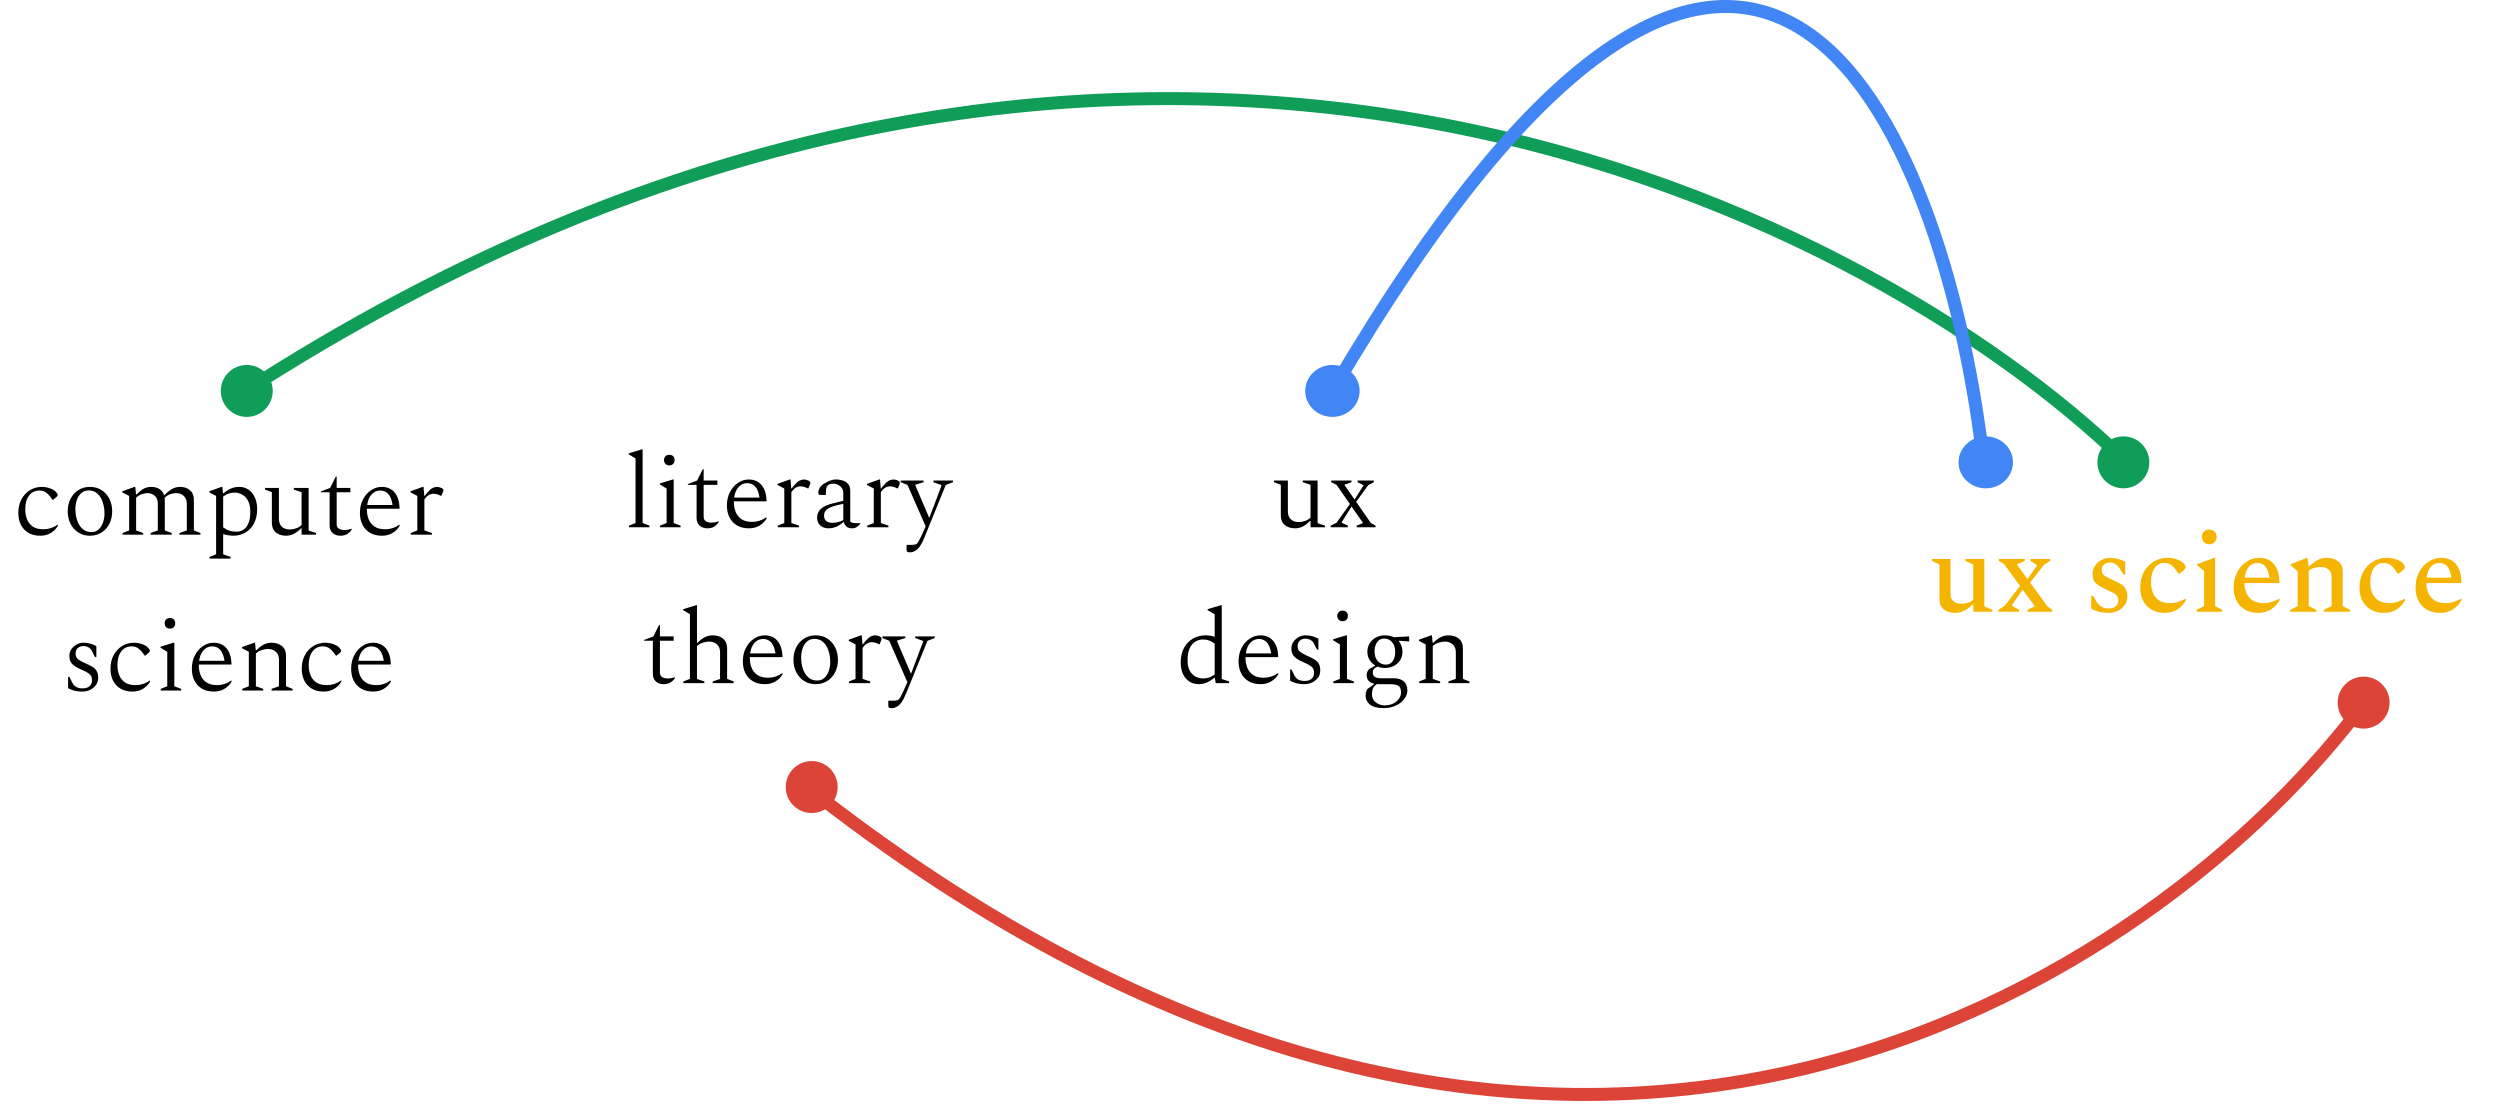
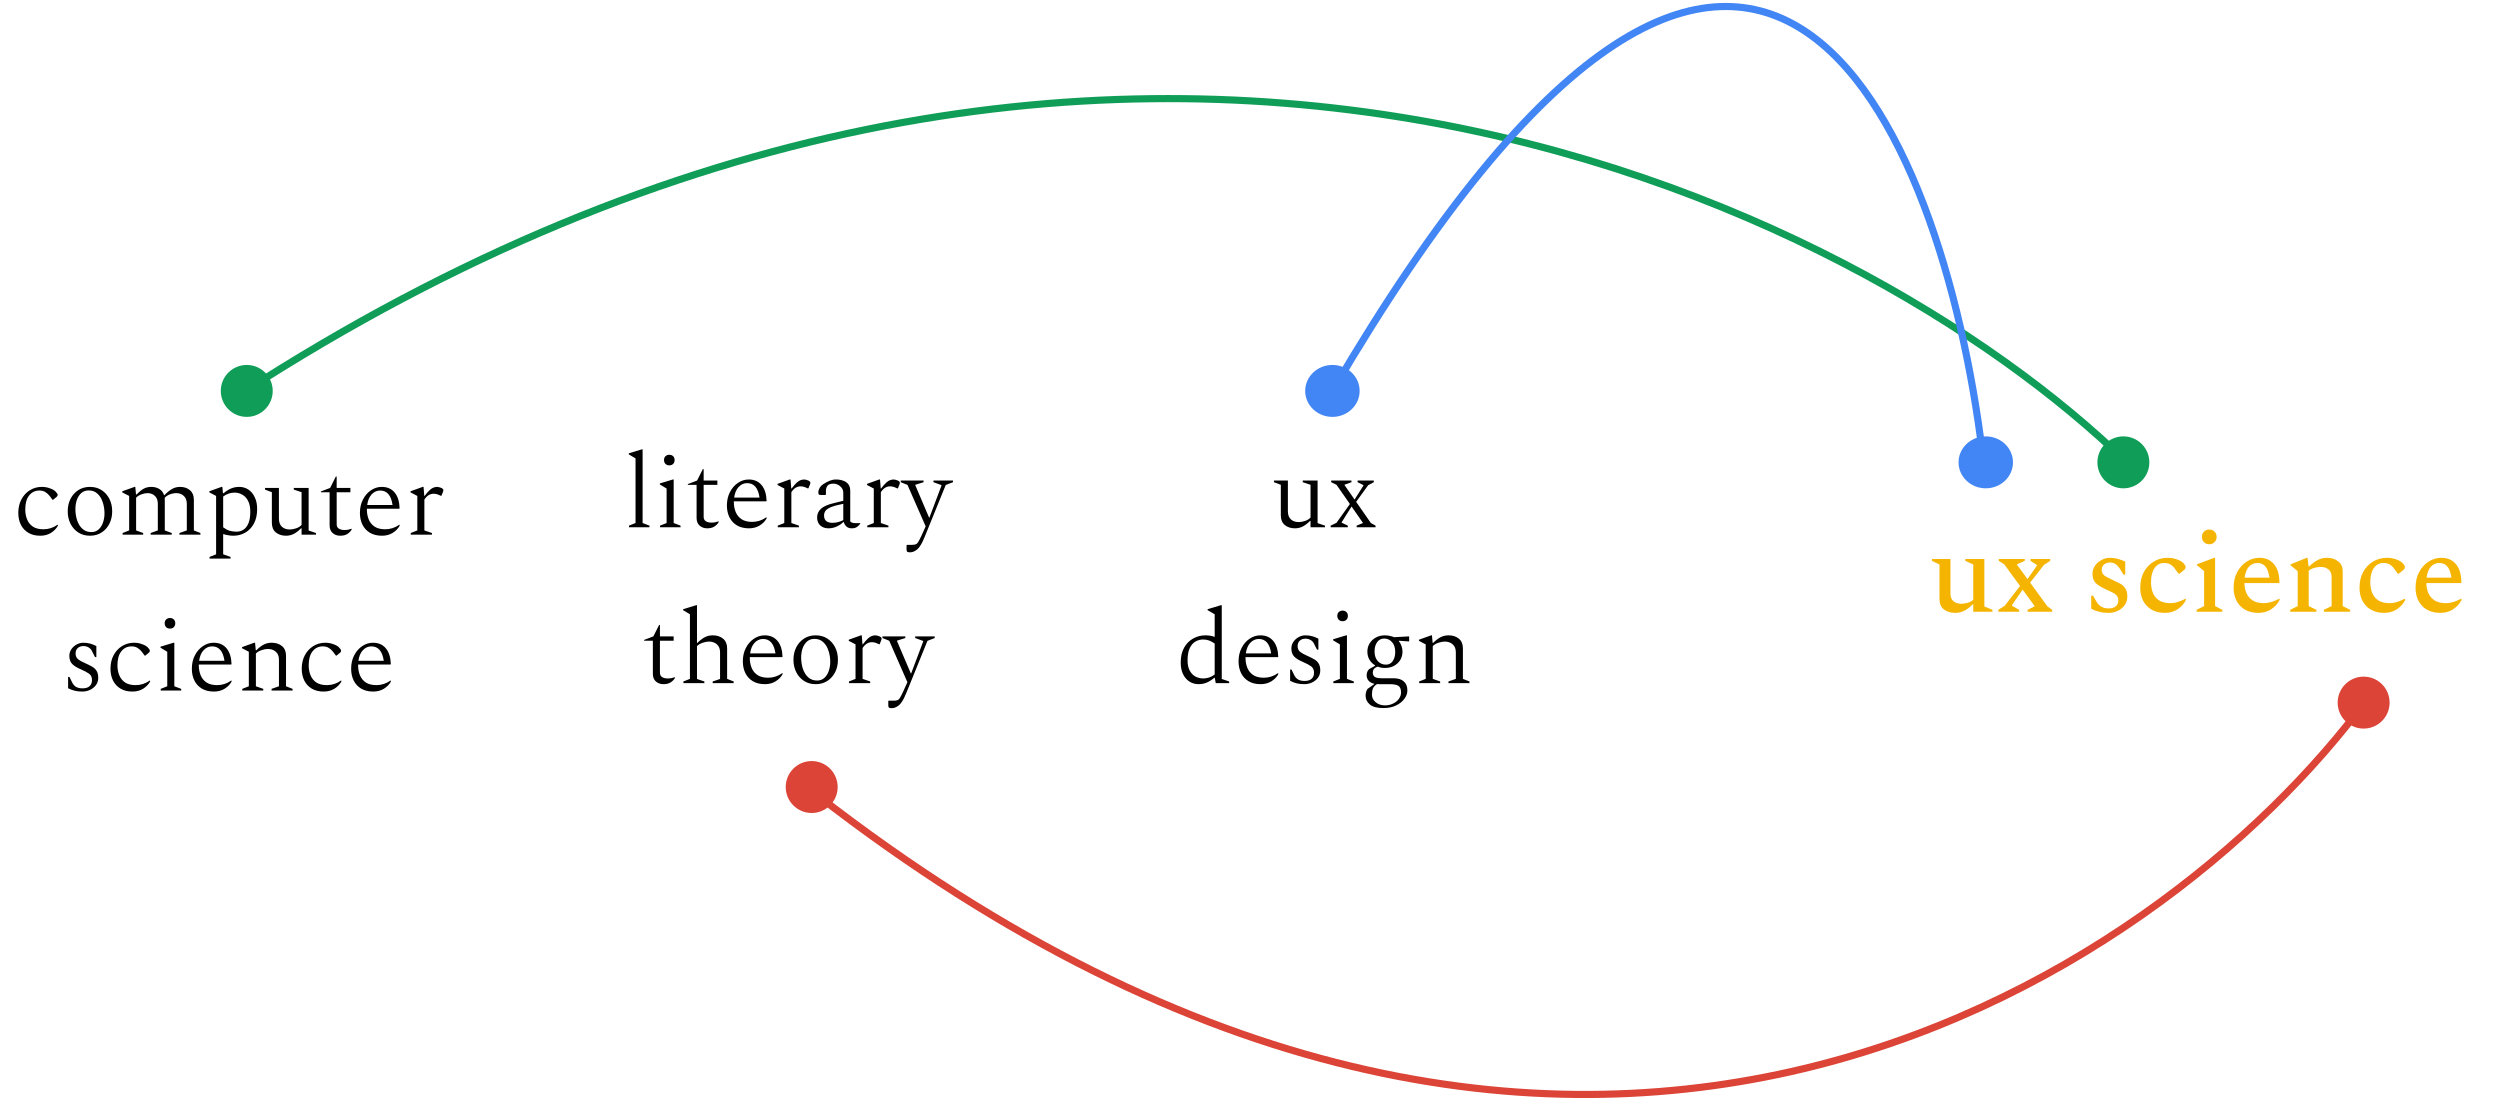
<svg xmlns="http://www.w3.org/2000/svg" width="385" height="170" viewBox="0 0 385 170" fill="none">
  <path d="M6.194 82.501C5.48 82.501 4.872 82.352 4.37 82.053C3.869 81.754 3.485 81.344 3.218 80.821C2.952 80.288 2.818 79.674 2.818 78.981C2.818 78.213 2.973 77.531 3.282 76.933C3.602 76.325 4.034 75.85 4.578 75.509C5.133 75.157 5.757 74.981 6.45 74.981C6.877 74.981 7.277 75.05 7.65 75.189C8.034 75.317 8.328 75.477 8.53 75.669C8.648 75.787 8.733 75.888 8.786 75.973C8.85 76.058 8.882 76.138 8.882 76.213C8.882 76.331 8.829 76.432 8.722 76.517L8.178 76.965H8.082L7.682 76.421C7.49 76.165 7.266 75.957 7.01 75.797C6.754 75.626 6.44 75.541 6.066 75.541C5.416 75.541 4.888 75.797 4.482 76.309C4.088 76.811 3.89 77.531 3.89 78.469C3.89 79.024 3.986 79.536 4.178 80.005C4.37 80.464 4.669 80.832 5.074 81.109C5.49 81.376 6.029 81.509 6.69 81.509C7.48 81.509 8.205 81.275 8.866 80.805H8.914V80.981C8.669 81.408 8.312 81.77 7.842 82.069C7.373 82.357 6.824 82.501 6.194 82.501ZM13.852 82.501C13.169 82.501 12.572 82.336 12.06 82.005C11.548 81.674 11.148 81.227 10.86 80.661C10.572 80.096 10.428 79.456 10.428 78.741C10.428 78.026 10.572 77.386 10.86 76.821C11.148 76.256 11.548 75.808 12.06 75.477C12.572 75.147 13.169 74.981 13.852 74.981C14.534 74.981 15.132 75.147 15.644 75.477C16.156 75.808 16.556 76.256 16.844 76.821C17.132 77.386 17.276 78.026 17.276 78.741C17.276 79.456 17.132 80.096 16.844 80.661C16.556 81.227 16.156 81.674 15.644 82.005C15.132 82.336 14.534 82.501 13.852 82.501ZM14.076 81.941C14.524 81.941 14.897 81.802 15.196 81.525C15.495 81.248 15.719 80.891 15.868 80.453C16.017 80.005 16.092 79.541 16.092 79.061C16.092 78.453 16.001 77.882 15.82 77.349C15.649 76.805 15.383 76.368 15.02 76.037C14.668 75.696 14.214 75.525 13.66 75.525C13.212 75.525 12.833 75.659 12.524 75.925C12.225 76.192 11.996 76.544 11.836 76.981C11.687 77.418 11.612 77.893 11.612 78.405C11.612 79.024 11.703 79.605 11.884 80.149C12.065 80.683 12.337 81.115 12.7 81.445C13.062 81.776 13.521 81.941 14.076 81.941ZM18.881 82.341V82.085L19.889 81.685V76.373L18.833 75.829V75.653L20.721 74.981H20.833L20.945 76.149H21.025C21.409 75.754 21.772 75.461 22.113 75.269C22.465 75.077 22.854 74.981 23.281 74.981C23.761 74.981 24.177 75.088 24.529 75.301C24.892 75.514 25.137 75.835 25.265 76.261H25.313C25.74 75.824 26.134 75.504 26.497 75.301C26.87 75.088 27.281 74.981 27.729 74.981C28.348 74.981 28.854 75.152 29.249 75.493C29.654 75.835 29.857 76.331 29.857 76.981V81.685L30.865 82.085V82.341H27.633V82.085L28.769 81.685V77.605C28.769 77.061 28.614 76.65 28.305 76.373C28.006 76.085 27.622 75.941 27.153 75.941C26.822 75.941 26.492 76.005 26.161 76.133C25.841 76.251 25.574 76.427 25.361 76.661C25.372 76.757 25.377 76.864 25.377 76.981V81.685L26.449 82.085V82.341H23.201V82.085L24.305 81.685V77.605C24.305 77.061 24.156 76.65 23.857 76.373C23.558 76.085 23.174 75.941 22.705 75.941C22.428 75.941 22.118 76.005 21.777 76.133C21.446 76.251 21.174 76.421 20.961 76.645V81.685L22.049 82.085V82.341H18.881ZM32.272 86.021V85.765L33.28 85.365V76.373L32.24 75.829V75.653L34.112 74.981H34.24L34.336 75.957H34.432C34.838 75.616 35.227 75.371 35.6 75.221C35.984 75.061 36.395 74.981 36.832 74.981C37.366 74.981 37.84 75.12 38.256 75.397C38.672 75.674 38.998 76.069 39.232 76.581C39.478 77.082 39.6 77.685 39.6 78.389C39.6 79.264 39.435 80.01 39.104 80.629C38.774 81.237 38.331 81.701 37.776 82.021C37.222 82.341 36.608 82.501 35.936 82.501C35.648 82.501 35.371 82.475 35.104 82.421C34.848 82.379 34.603 82.32 34.368 82.245V85.365L35.504 85.765V86.021H32.272ZM36.128 75.861C35.488 75.861 34.902 76.064 34.368 76.469V81.205C34.688 81.451 35.014 81.626 35.344 81.733C35.675 81.829 36.038 81.877 36.432 81.877C36.816 81.877 37.168 81.776 37.488 81.573C37.808 81.371 38.064 81.045 38.256 80.597C38.448 80.138 38.544 79.541 38.544 78.805C38.544 78.123 38.432 77.568 38.208 77.141C37.984 76.704 37.686 76.384 37.312 76.181C36.95 75.968 36.555 75.861 36.128 75.861ZM44.042 82.501C43.413 82.501 42.89 82.331 42.474 81.989C42.069 81.648 41.866 81.152 41.866 80.501V75.797L40.81 75.397V75.141H42.954V79.877C42.954 80.421 43.109 80.837 43.418 81.125C43.728 81.403 44.133 81.541 44.634 81.541C44.933 81.541 45.253 81.483 45.594 81.365C45.946 81.248 46.229 81.072 46.442 80.837V75.797L45.242 75.397V75.141H47.53V81.701L48.666 82.085V82.341H46.442V81.349H46.378C45.973 81.754 45.589 82.048 45.226 82.229C44.864 82.41 44.469 82.501 44.042 82.501ZM52.392 82.501C51.933 82.501 51.544 82.362 51.224 82.085C50.914 81.808 50.76 81.418 50.76 80.917V75.813H49.416V75.685L50.84 75.141L51.72 73.381H51.848V75.141H53.96V75.813H51.848V80.741C51.848 81.04 51.96 81.264 52.184 81.413C52.408 81.552 52.691 81.621 53.032 81.621C53.245 81.621 53.443 81.605 53.624 81.573C53.805 81.531 53.971 81.483 54.12 81.429L54.152 81.445V81.557C54.045 81.77 53.843 81.984 53.544 82.197C53.256 82.4 52.872 82.501 52.392 82.501ZM58.82 82.501C58.105 82.501 57.492 82.352 56.98 82.053C56.478 81.754 56.094 81.344 55.828 80.821C55.561 80.288 55.428 79.674 55.428 78.981C55.428 78.213 55.583 77.531 55.892 76.933C56.201 76.325 56.612 75.85 57.124 75.509C57.636 75.157 58.191 74.981 58.788 74.981C59.63 74.981 60.292 75.269 60.772 75.845C61.252 76.421 61.508 77.232 61.54 78.277L61.476 78.341H56.5C56.5 78.384 56.5 78.427 56.5 78.469C56.5 79.024 56.596 79.536 56.788 80.005C56.98 80.464 57.284 80.832 57.7 81.109C58.116 81.376 58.654 81.509 59.316 81.509C60.105 81.509 60.831 81.275 61.492 80.805H61.54V80.981C61.305 81.408 60.948 81.77 60.468 82.069C59.998 82.357 59.449 82.501 58.82 82.501ZM58.548 75.541C58.036 75.541 57.599 75.739 57.236 76.133C56.873 76.517 56.644 77.061 56.548 77.765H60.452C60.239 76.282 59.604 75.541 58.548 75.541ZM63.258 82.341V82.085L64.266 81.685V76.373L63.226 75.829V75.653L65.098 74.981H65.226L65.338 76.373H65.386C65.706 75.957 65.973 75.653 66.186 75.461C66.41 75.258 66.613 75.13 66.794 75.077C66.976 75.013 67.157 74.981 67.338 74.981C67.424 74.981 67.52 74.997 67.626 75.029C67.733 75.05 67.818 75.077 67.882 75.109C68 75.152 68.096 75.205 68.17 75.269C68.245 75.333 68.282 75.403 68.282 75.477C68.282 75.509 68.277 75.546 68.266 75.589C68.266 75.632 68.256 75.674 68.234 75.717L67.978 76.357H67.898L67.418 76.149C67.226 76.075 67.013 76.037 66.778 76.037C66.512 76.037 66.261 76.106 66.026 76.245C65.792 76.384 65.568 76.613 65.354 76.933V81.685L66.522 82.085V82.341H63.258ZM12.679 106.501C12.231 106.501 11.837 106.458 11.495 106.373C11.165 106.288 10.829 106.16 10.487 105.989V104.245H10.695L11.095 105.061C11.234 105.36 11.431 105.594 11.687 105.765C11.954 105.925 12.295 106.005 12.711 106.005C13.181 106.005 13.538 105.898 13.783 105.685C14.039 105.461 14.167 105.146 14.167 104.741C14.167 104.304 14.023 103.978 13.735 103.765C13.447 103.552 13.021 103.322 12.455 103.077C11.869 102.832 11.426 102.56 11.127 102.261C10.829 101.962 10.679 101.541 10.679 100.997C10.679 100.634 10.781 100.298 10.983 99.989C11.197 99.68 11.469 99.434 11.799 99.253C12.13 99.072 12.477 98.981 12.839 98.981C13.245 98.981 13.607 99.029 13.927 99.125C14.247 99.221 14.551 99.344 14.839 99.493V101.189H14.631L14.231 100.405C14.093 100.074 13.895 99.84 13.639 99.701C13.394 99.562 13.138 99.493 12.871 99.493C12.487 99.493 12.183 99.6 11.959 99.813C11.746 100.016 11.639 100.293 11.639 100.645C11.639 101.008 11.762 101.296 12.007 101.509C12.263 101.712 12.647 101.925 13.159 102.149C13.522 102.309 13.853 102.474 14.151 102.645C14.45 102.805 14.685 103.018 14.855 103.285C15.037 103.552 15.127 103.92 15.127 104.389C15.127 104.816 15.01 105.189 14.775 105.509C14.541 105.818 14.237 106.064 13.863 106.245C13.49 106.416 13.095 106.501 12.679 106.501ZM20.39 106.501C19.675 106.501 19.067 106.352 18.566 106.053C18.064 105.754 17.68 105.344 17.414 104.821C17.147 104.288 17.014 103.674 17.014 102.981C17.014 102.213 17.168 101.53 17.478 100.933C17.798 100.325 18.23 99.85 18.774 99.509C19.328 99.157 19.953 98.981 20.646 98.981C21.073 98.981 21.473 99.05 21.846 99.189C22.23 99.317 22.523 99.477 22.726 99.669C22.843 99.787 22.928 99.888 22.982 99.973C23.046 100.058 23.078 100.138 23.078 100.213C23.078 100.33 23.024 100.432 22.918 100.517L22.374 100.965H22.278L21.878 100.421C21.686 100.165 21.462 99.957 21.206 99.797C20.95 99.626 20.635 99.541 20.262 99.541C19.611 99.541 19.083 99.797 18.678 100.309C18.283 100.81 18.086 101.53 18.086 102.469C18.086 103.024 18.182 103.536 18.374 104.005C18.566 104.464 18.864 104.832 19.27 105.109C19.686 105.376 20.224 105.509 20.886 105.509C21.675 105.509 22.401 105.274 23.062 104.805H23.11V104.981C22.864 105.408 22.507 105.77 22.038 106.069C21.569 106.357 21.019 106.501 20.39 106.501ZM26.175 96.805C25.941 96.805 25.743 96.731 25.583 96.581C25.434 96.421 25.359 96.224 25.359 95.989C25.359 95.744 25.434 95.546 25.583 95.397C25.743 95.248 25.941 95.173 26.175 95.173C26.421 95.173 26.618 95.248 26.767 95.397C26.916 95.546 26.991 95.744 26.991 95.989C26.991 96.224 26.916 96.421 26.767 96.581C26.618 96.731 26.421 96.805 26.175 96.805ZM24.751 106.341V106.085L25.759 105.685V100.373L24.719 99.749V99.589L26.719 98.981H26.847V105.685L27.903 106.085V106.341H24.751ZM32.937 106.501C32.222 106.501 31.609 106.352 31.097 106.053C30.596 105.754 30.212 105.344 29.945 104.821C29.678 104.288 29.545 103.674 29.545 102.981C29.545 102.213 29.7 101.53 30.009 100.933C30.318 100.325 30.729 99.85 31.241 99.509C31.753 99.157 32.308 98.981 32.905 98.981C33.748 98.981 34.409 99.269 34.889 99.845C35.369 100.421 35.625 101.232 35.657 102.277L35.593 102.341H30.617C30.617 102.384 30.617 102.426 30.617 102.469C30.617 103.024 30.713 103.536 30.905 104.005C31.097 104.464 31.401 104.832 31.817 105.109C32.233 105.376 32.772 105.509 33.433 105.509C34.222 105.509 34.948 105.274 35.609 104.805H35.657V104.981C35.422 105.408 35.065 105.77 34.585 106.069C34.116 106.357 33.566 106.501 32.937 106.501ZM32.665 99.541C32.153 99.541 31.716 99.739 31.353 100.133C30.99 100.517 30.761 101.061 30.665 101.765H34.569C34.356 100.282 33.721 99.541 32.665 99.541ZM37.311 106.341V106.085L38.319 105.685V100.373L37.279 99.829V99.653L39.151 98.981H39.279L39.391 100.149H39.455C39.861 99.754 40.245 99.461 40.607 99.269C40.981 99.077 41.391 98.981 41.839 98.981C42.479 98.981 43.007 99.152 43.423 99.493C43.839 99.835 44.047 100.33 44.047 100.981V105.685L45.055 106.085V106.341H41.823V106.085L42.959 105.685V101.605C42.959 101.061 42.799 100.65 42.479 100.373C42.159 100.085 41.749 99.941 41.247 99.941C40.949 99.941 40.618 100.005 40.255 100.133C39.903 100.25 39.621 100.421 39.407 100.645V105.685L40.543 106.085V106.341H37.311ZM49.843 106.501C49.128 106.501 48.52 106.352 48.019 106.053C47.518 105.754 47.134 105.344 46.867 104.821C46.6 104.288 46.467 103.674 46.467 102.981C46.467 102.213 46.622 101.53 46.931 100.933C47.251 100.325 47.683 99.85 48.227 99.509C48.782 99.157 49.406 98.981 50.099 98.981C50.526 98.981 50.926 99.05 51.299 99.189C51.683 99.317 51.976 99.477 52.179 99.669C52.296 99.787 52.382 99.888 52.435 99.973C52.499 100.058 52.531 100.138 52.531 100.213C52.531 100.33 52.478 100.432 52.371 100.517L51.827 100.965H51.731L51.331 100.421C51.139 100.165 50.915 99.957 50.659 99.797C50.403 99.626 50.088 99.541 49.715 99.541C49.064 99.541 48.536 99.797 48.131 100.309C47.736 100.81 47.539 101.53 47.539 102.469C47.539 103.024 47.635 103.536 47.827 104.005C48.019 104.464 48.318 104.832 48.723 105.109C49.139 105.376 49.678 105.509 50.339 105.509C51.128 105.509 51.854 105.274 52.515 104.805H52.563V104.981C52.318 105.408 51.96 105.77 51.491 106.069C51.022 106.357 50.472 106.501 49.843 106.501ZM57.468 106.501C56.754 106.501 56.14 106.352 55.628 106.053C55.127 105.754 54.743 105.344 54.476 104.821C54.21 104.288 54.076 103.674 54.076 102.981C54.076 102.213 54.231 101.53 54.54 100.933C54.85 100.325 55.26 99.85 55.772 99.509C56.284 99.157 56.839 98.981 57.436 98.981C58.279 98.981 58.94 99.269 59.42 99.845C59.9 100.421 60.156 101.232 60.188 102.277L60.124 102.341H55.148C55.148 102.384 55.148 102.426 55.148 102.469C55.148 103.024 55.244 103.536 55.436 104.005C55.628 104.464 55.932 104.832 56.348 105.109C56.764 105.376 57.303 105.509 57.964 105.509C58.754 105.509 59.479 105.274 60.14 104.805H60.188V104.981C59.954 105.408 59.596 105.77 59.116 106.069C58.647 106.357 58.098 106.501 57.468 106.501ZM57.196 99.541C56.684 99.541 56.247 99.739 55.884 100.133C55.522 100.517 55.292 101.061 55.196 101.765H59.1C58.887 100.282 58.252 99.541 57.196 99.541Z" fill="black" />
  <path d="M96.865 81.202V80.946L97.873 80.546V70.594L96.833 69.97V69.81L98.833 69.202H98.961V80.546L100.017 80.946V81.202H96.865ZM103.074 71.666C102.839 71.666 102.642 71.592 102.482 71.442C102.332 71.282 102.258 71.085 102.258 70.85C102.258 70.605 102.332 70.408 102.482 70.258C102.642 70.109 102.839 70.034 103.074 70.034C103.319 70.034 103.516 70.109 103.666 70.258C103.815 70.408 103.89 70.605 103.89 70.85C103.89 71.085 103.815 71.282 103.666 71.442C103.516 71.592 103.319 71.666 103.074 71.666ZM101.65 81.202V80.946L102.658 80.546V75.234L101.618 74.61V74.45L103.618 73.842H103.746V80.546L104.802 80.946V81.202H101.65ZM108.907 81.362C108.449 81.362 108.059 81.224 107.739 80.946C107.43 80.669 107.275 80.28 107.275 79.778V74.674H105.931V74.546L107.355 74.002L108.235 72.242H108.363V74.002H110.475V74.674H108.363V79.602C108.363 79.901 108.475 80.125 108.699 80.274C108.923 80.413 109.206 80.482 109.547 80.482C109.761 80.482 109.958 80.466 110.139 80.434C110.321 80.392 110.486 80.344 110.635 80.29L110.667 80.306V80.418C110.561 80.632 110.358 80.845 110.059 81.058C109.771 81.261 109.387 81.362 108.907 81.362ZM115.335 81.362C114.621 81.362 114.007 81.213 113.495 80.914C112.994 80.616 112.61 80.205 112.343 79.682C112.077 79.149 111.943 78.536 111.943 77.842C111.943 77.074 112.098 76.392 112.407 75.794C112.717 75.186 113.127 74.712 113.639 74.37C114.151 74.018 114.706 73.842 115.303 73.842C116.146 73.842 116.807 74.13 117.287 74.706C117.767 75.282 118.023 76.093 118.055 77.138L117.991 77.202H113.015C113.015 77.245 113.015 77.288 113.015 77.33C113.015 77.885 113.111 78.397 113.303 78.866C113.495 79.325 113.799 79.693 114.215 79.97C114.631 80.237 115.17 80.37 115.831 80.37C116.621 80.37 117.346 80.136 118.007 79.666H118.055V79.842C117.821 80.269 117.463 80.632 116.983 80.93C116.514 81.218 115.965 81.362 115.335 81.362ZM115.063 74.402C114.551 74.402 114.114 74.6 113.751 74.994C113.389 75.378 113.159 75.922 113.063 76.626H116.967C116.754 75.144 116.119 74.402 115.063 74.402ZM119.774 81.202V80.946L120.782 80.546V75.234L119.742 74.69V74.514L121.614 73.842H121.742L121.854 75.234H121.902C122.222 74.818 122.489 74.514 122.702 74.322C122.926 74.12 123.129 73.992 123.31 73.938C123.491 73.874 123.673 73.842 123.854 73.842C123.939 73.842 124.035 73.858 124.142 73.89C124.249 73.912 124.334 73.938 124.398 73.97C124.515 74.013 124.611 74.066 124.686 74.13C124.761 74.194 124.798 74.264 124.798 74.338C124.798 74.37 124.793 74.408 124.782 74.45C124.782 74.493 124.771 74.536 124.75 74.578L124.494 75.218H124.414L123.934 75.01C123.742 74.936 123.529 74.898 123.294 74.898C123.027 74.898 122.777 74.968 122.542 75.106C122.307 75.245 122.083 75.474 121.87 75.794V80.546L123.038 80.946V81.202H119.774ZM127.577 81.362C127.076 81.362 126.66 81.218 126.329 80.93C125.998 80.632 125.833 80.221 125.833 79.698C125.833 79.176 126.025 78.733 126.409 78.37C126.793 78.008 127.428 77.72 128.313 77.506L129.865 77.122V75.89C129.865 75.485 129.705 75.149 129.385 74.882C129.076 74.616 128.729 74.482 128.345 74.482C127.918 74.482 127.62 74.584 127.449 74.786C127.278 74.989 127.193 75.266 127.193 75.618V76.146L127.113 76.226H126.441C126.281 76.226 126.169 76.205 126.105 76.162C126.052 76.109 126.025 75.992 126.025 75.81C126.025 75.586 126.094 75.357 126.233 75.122C126.372 74.888 126.58 74.685 126.857 74.514C127.156 74.322 127.46 74.162 127.769 74.034C128.089 73.906 128.409 73.842 128.729 73.842C129.134 73.842 129.502 73.901 129.833 74.018C130.164 74.125 130.43 74.306 130.633 74.562C130.836 74.818 130.937 75.16 130.937 75.586V80.306C131.022 80.392 131.129 80.456 131.257 80.498C131.385 80.541 131.55 80.562 131.753 80.562H132.457L132.489 80.594V80.626C132.382 80.808 132.217 80.978 131.993 81.138C131.78 81.288 131.508 81.362 131.177 81.362C130.836 81.362 130.564 81.272 130.361 81.09C130.158 80.909 130.02 80.68 129.945 80.402H129.865C129.588 80.68 129.246 80.909 128.841 81.09C128.446 81.272 128.025 81.362 127.577 81.362ZM126.905 79.394C126.905 79.768 127.017 80.05 127.241 80.242C127.465 80.424 127.78 80.514 128.185 80.514C128.452 80.514 128.724 80.482 129.001 80.418C129.278 80.354 129.566 80.248 129.865 80.098V77.586C129.001 77.757 128.356 77.933 127.929 78.114C127.513 78.296 127.236 78.493 127.097 78.706C126.969 78.909 126.905 79.138 126.905 79.394ZM133.555 81.202V80.946L134.563 80.546V75.234L133.523 74.69V74.514L135.395 73.842H135.523L135.635 75.234H135.683C136.003 74.818 136.27 74.514 136.483 74.322C136.707 74.12 136.91 73.992 137.091 73.938C137.272 73.874 137.454 73.842 137.635 73.842C137.72 73.842 137.816 73.858 137.923 73.89C138.03 73.912 138.115 73.938 138.179 73.97C138.296 74.013 138.392 74.066 138.467 74.13C138.542 74.194 138.579 74.264 138.579 74.338C138.579 74.37 138.574 74.408 138.563 74.45C138.563 74.493 138.552 74.536 138.531 74.578L138.275 75.218H138.195L137.715 75.01C137.523 74.936 137.31 74.898 137.075 74.898C136.808 74.898 136.558 74.968 136.323 75.106C136.088 75.245 135.864 75.474 135.651 75.794V80.546L136.819 80.946V81.202H133.555ZM140.137 85.058C139.902 85.058 139.753 85.021 139.689 84.946C139.636 84.882 139.609 84.765 139.609 84.594V83.97L139.673 83.906H140.409C140.676 83.906 140.878 83.88 141.017 83.826C141.156 83.784 141.284 83.666 141.401 83.474C141.518 83.282 141.684 82.962 141.897 82.514L142.553 81.058L139.753 74.674L138.713 74.258V74.002H142.233V74.258L140.953 74.658V74.722L143.081 79.714H143.129L144.985 74.786V74.706L143.753 74.258V74.002H146.761V74.258L145.641 74.69L142.409 82.658C142.26 83.01 142.137 83.288 142.041 83.49C141.945 83.693 141.801 83.933 141.609 84.21C141.406 84.488 141.177 84.696 140.921 84.834C140.665 84.984 140.404 85.058 140.137 85.058ZM102.173 105.362C101.714 105.362 101.325 105.224 101.005 104.946C100.696 104.669 100.541 104.28 100.541 103.778V98.674H99.197V98.546L100.621 98.002L101.501 96.242H101.629V98.002H103.741V98.674H101.629V103.602C101.629 103.901 101.741 104.125 101.965 104.274C102.189 104.413 102.472 104.482 102.813 104.482C103.026 104.482 103.224 104.466 103.405 104.434C103.586 104.392 103.752 104.344 103.901 104.29L103.933 104.306V104.418C103.826 104.632 103.624 104.845 103.325 105.058C103.037 105.261 102.653 105.362 102.173 105.362ZM105.241 105.202V104.946L106.249 104.546V94.594L105.209 93.97V93.81L107.209 93.202H107.337V99.01H107.385C107.79 98.616 108.174 98.322 108.537 98.13C108.91 97.938 109.321 97.842 109.769 97.842C110.409 97.842 110.937 98.013 111.353 98.354C111.769 98.696 111.977 99.192 111.977 99.842V104.546L112.985 104.946V105.202H109.753V104.946L110.889 104.562V100.466C110.889 99.922 110.729 99.512 110.409 99.234C110.089 98.946 109.678 98.802 109.177 98.802C108.878 98.802 108.548 98.866 108.185 98.994C107.833 99.112 107.55 99.282 107.337 99.506V104.562L108.473 104.946V105.202H105.241ZM117.789 105.362C117.074 105.362 116.461 105.213 115.949 104.914C115.447 104.616 115.063 104.205 114.797 103.682C114.53 103.149 114.397 102.536 114.397 101.842C114.397 101.074 114.551 100.392 114.861 99.794C115.17 99.186 115.581 98.712 116.093 98.37C116.605 98.018 117.159 97.842 117.757 97.842C118.599 97.842 119.261 98.13 119.741 98.706C120.221 99.282 120.477 100.093 120.509 101.138L120.445 101.202H115.469C115.469 101.245 115.469 101.288 115.469 101.33C115.469 101.885 115.565 102.397 115.757 102.866C115.949 103.325 116.253 103.693 116.669 103.97C117.085 104.237 117.623 104.37 118.285 104.37C119.074 104.37 119.799 104.136 120.461 103.666H120.509V103.842C120.274 104.269 119.917 104.632 119.437 104.93C118.967 105.218 118.418 105.362 117.789 105.362ZM117.517 98.402C117.005 98.402 116.567 98.6 116.205 98.994C115.842 99.378 115.613 99.922 115.517 100.626H119.421C119.207 99.144 118.573 98.402 117.517 98.402ZM125.617 105.362C124.935 105.362 124.337 105.197 123.825 104.866C123.313 104.536 122.913 104.088 122.625 103.522C122.337 102.957 122.193 102.317 122.193 101.602C122.193 100.888 122.337 100.248 122.625 99.682C122.913 99.117 123.313 98.669 123.825 98.338C124.337 98.008 124.935 97.842 125.617 97.842C126.3 97.842 126.897 98.008 127.409 98.338C127.921 98.669 128.321 99.117 128.609 99.682C128.897 100.248 129.041 100.888 129.041 101.602C129.041 102.317 128.897 102.957 128.609 103.522C128.321 104.088 127.921 104.536 127.409 104.866C126.897 105.197 126.3 105.362 125.617 105.362ZM125.841 104.802C126.289 104.802 126.663 104.664 126.961 104.386C127.26 104.109 127.484 103.752 127.633 103.314C127.783 102.866 127.857 102.402 127.857 101.922C127.857 101.314 127.767 100.744 127.585 100.21C127.415 99.666 127.148 99.229 126.785 98.898C126.433 98.557 125.98 98.386 125.425 98.386C124.977 98.386 124.599 98.52 124.289 98.786C123.991 99.053 123.761 99.405 123.601 99.842C123.452 100.28 123.377 100.754 123.377 101.266C123.377 101.885 123.468 102.466 123.649 103.01C123.831 103.544 124.103 103.976 124.465 104.306C124.828 104.637 125.287 104.802 125.841 104.802ZM130.743 105.202V104.946L131.751 104.546V99.234L130.711 98.69V98.514L132.583 97.842H132.711L132.823 99.234H132.871C133.191 98.818 133.457 98.514 133.671 98.322C133.895 98.12 134.097 97.992 134.279 97.938C134.46 97.874 134.641 97.842 134.823 97.842C134.908 97.842 135.004 97.858 135.111 97.89C135.217 97.912 135.303 97.938 135.367 97.97C135.484 98.013 135.58 98.066 135.655 98.13C135.729 98.194 135.767 98.264 135.767 98.338C135.767 98.37 135.761 98.408 135.751 98.45C135.751 98.493 135.74 98.536 135.719 98.578L135.463 99.218H135.383L134.903 99.01C134.711 98.936 134.497 98.898 134.263 98.898C133.996 98.898 133.745 98.968 133.511 99.106C133.276 99.245 133.052 99.474 132.839 99.794V104.546L134.007 104.946V105.202H130.743ZM137.324 109.058C137.09 109.058 136.94 109.021 136.876 108.946C136.823 108.882 136.796 108.765 136.796 108.594V107.97L136.86 107.906H137.596C137.863 107.906 138.066 107.88 138.204 107.826C138.343 107.784 138.471 107.666 138.588 107.474C138.706 107.282 138.871 106.962 139.084 106.514L139.74 105.058L136.94 98.674L135.9 98.258V98.002H139.42V98.258L138.14 98.658V98.722L140.268 103.714H140.316L142.172 98.786V98.706L140.94 98.258V98.002H143.948V98.258L142.828 98.69L139.596 106.658C139.447 107.01 139.324 107.288 139.228 107.49C139.132 107.693 138.988 107.933 138.796 108.21C138.594 108.488 138.364 108.696 138.108 108.834C137.852 108.984 137.591 109.058 137.324 109.058Z" fill="black" />
  <path d="M199.422 81.362C198.793 81.362 198.27 81.192 197.854 80.85C197.449 80.509 197.246 80.013 197.246 79.362V74.658L196.19 74.258V74.002H198.334V78.738C198.334 79.282 198.489 79.698 198.798 79.986C199.108 80.264 199.513 80.402 200.014 80.402C200.313 80.402 200.633 80.344 200.974 80.226C201.326 80.109 201.609 79.933 201.822 79.698V74.658L200.622 74.258V74.002H202.91V80.562L204.046 80.946V81.202H201.822V80.21H201.758C201.353 80.616 200.969 80.909 200.606 81.09C200.244 81.272 199.849 81.362 199.422 81.362ZM204.924 81.202V80.946L205.82 80.514L207.884 77.618L205.82 74.658L205.004 74.258V74.002H208.124V74.258L207.068 74.642V74.722L208.604 76.93L209.964 74.786V74.706L209.068 74.258V74.002H211.564V74.258L210.7 74.722L208.844 77.282L211.116 80.546L211.836 80.946V81.202H208.924V80.946L209.868 80.562V80.482L208.14 78.002L206.62 80.418V80.498L207.564 80.946V81.202H204.924ZM184.598 105.362C184.064 105.362 183.59 105.229 183.174 104.962C182.758 104.696 182.427 104.312 182.182 103.81C181.947 103.309 181.83 102.717 181.83 102.034C181.83 101.138 182 100.381 182.342 99.762C182.694 99.133 183.158 98.658 183.734 98.338C184.32 98.008 184.955 97.842 185.638 97.842C185.915 97.842 186.171 97.864 186.406 97.906C186.64 97.949 186.859 98.008 187.062 98.082V94.594L185.974 93.97V93.81L188.022 93.202H188.15V104.562L189.286 104.946V105.202H187.222L187.078 104.386H186.998C186.603 104.717 186.214 104.962 185.83 105.122C185.446 105.282 185.035 105.362 184.598 105.362ZM182.886 101.714C182.886 102.354 182.998 102.877 183.222 103.282C183.446 103.688 183.739 103.992 184.102 104.194C184.475 104.386 184.875 104.482 185.302 104.482C185.6 104.482 185.899 104.434 186.198 104.338C186.507 104.232 186.795 104.077 187.062 103.874V99.106C186.774 98.904 186.491 98.749 186.214 98.642C185.936 98.536 185.627 98.482 185.286 98.482C184.859 98.482 184.459 98.589 184.086 98.802C183.723 99.016 183.43 99.362 183.206 99.842C182.992 100.312 182.886 100.936 182.886 101.714ZM194.13 105.362C193.415 105.362 192.802 105.213 192.289 104.914C191.788 104.616 191.404 104.205 191.138 103.682C190.871 103.149 190.738 102.536 190.738 101.842C190.738 101.074 190.892 100.392 191.202 99.794C191.511 99.186 191.922 98.712 192.434 98.37C192.946 98.018 193.5 97.842 194.098 97.842C194.94 97.842 195.602 98.13 196.082 98.706C196.562 99.282 196.818 100.093 196.85 101.138L196.786 101.202H191.81C191.81 101.245 191.81 101.288 191.81 101.33C191.81 101.885 191.906 102.397 192.098 102.866C192.29 103.325 192.594 103.693 193.01 103.97C193.426 104.237 193.964 104.37 194.626 104.37C195.415 104.37 196.14 104.136 196.802 103.666H196.85V103.842C196.615 104.269 196.258 104.632 195.778 104.93C195.308 105.218 194.759 105.362 194.13 105.362ZM193.858 98.402C193.346 98.402 192.908 98.6 192.546 98.994C192.183 99.378 191.954 99.922 191.858 100.626H195.762C195.548 99.144 194.914 98.402 193.858 98.402ZM200.872 105.362C200.424 105.362 200.029 105.32 199.688 105.234C199.357 105.149 199.021 105.021 198.68 104.85V103.106H198.888L199.288 103.922C199.427 104.221 199.624 104.456 199.88 104.626C200.147 104.786 200.488 104.866 200.904 104.866C201.373 104.866 201.731 104.76 201.976 104.546C202.232 104.322 202.36 104.008 202.36 103.602C202.36 103.165 202.216 102.84 201.928 102.626C201.64 102.413 201.213 102.184 200.648 101.938C200.061 101.693 199.619 101.421 199.32 101.122C199.021 100.824 198.872 100.402 198.872 99.858C198.872 99.496 198.973 99.16 199.176 98.85C199.389 98.541 199.661 98.296 199.992 98.114C200.323 97.933 200.669 97.842 201.032 97.842C201.437 97.842 201.8 97.89 202.12 97.986C202.44 98.082 202.744 98.205 203.032 98.354V100.05H202.824L202.424 99.266C202.285 98.936 202.088 98.701 201.832 98.562C201.587 98.424 201.331 98.354 201.064 98.354C200.68 98.354 200.376 98.461 200.152 98.674C199.939 98.877 199.832 99.154 199.832 99.506C199.832 99.869 199.955 100.157 200.2 100.37C200.456 100.573 200.84 100.786 201.352 101.01C201.715 101.17 202.045 101.336 202.344 101.506C202.643 101.666 202.877 101.88 203.048 102.146C203.229 102.413 203.32 102.781 203.32 103.25C203.32 103.677 203.203 104.05 202.968 104.37C202.733 104.68 202.429 104.925 202.056 105.106C201.683 105.277 201.288 105.362 200.872 105.362ZM206.758 95.666C206.524 95.666 206.326 95.592 206.166 95.442C206.017 95.282 205.942 95.085 205.942 94.85C205.942 94.605 206.017 94.408 206.166 94.258C206.326 94.109 206.524 94.034 206.758 94.034C207.004 94.034 207.201 94.109 207.35 94.258C207.5 94.408 207.574 94.605 207.574 94.85C207.574 95.085 207.5 95.282 207.35 95.442C207.201 95.592 207.004 95.666 206.758 95.666ZM205.334 105.202V104.946L206.342 104.546V99.234L205.302 98.61V98.45L207.302 97.842H207.43V104.546L208.486 104.946V105.202H205.334ZM213.28 102.866C212.875 102.866 212.501 102.797 212.16 102.658C211.872 102.765 211.675 102.893 211.568 103.042C211.461 103.192 211.408 103.362 211.408 103.554C211.408 103.864 211.509 104.093 211.712 104.242C211.925 104.381 212.261 104.45 212.72 104.45H214.592C215.307 104.45 215.84 104.616 216.192 104.946C216.555 105.266 216.736 105.73 216.736 106.338C216.736 106.786 216.581 107.213 216.272 107.618C215.973 108.034 215.547 108.376 214.992 108.642C214.448 108.909 213.803 109.042 213.056 109.042C212.075 109.042 211.371 108.856 210.944 108.482C210.517 108.12 210.304 107.672 210.304 107.138C210.304 106.754 210.395 106.413 210.576 106.114L211.632 105.346V105.298C211.259 105.213 210.971 105.058 210.768 104.834C210.565 104.6 210.464 104.322 210.464 104.002C210.464 103.608 210.592 103.288 210.848 103.042L211.744 102.546V102.45C211.381 102.226 211.093 101.933 210.88 101.57C210.677 101.208 210.576 100.802 210.576 100.354C210.576 99.874 210.693 99.448 210.928 99.074C211.163 98.69 211.483 98.392 211.888 98.178C212.293 97.954 212.757 97.842 213.28 97.842C213.504 97.842 213.744 97.869 214 97.922C214.267 97.976 214.496 98.045 214.688 98.13L217.008 98.002V98.786L215.456 98.674L215.408 98.722C215.579 98.914 215.717 99.16 215.824 99.458C215.931 99.757 215.984 100.056 215.984 100.354C215.984 100.834 215.867 101.266 215.632 101.65C215.397 102.024 215.077 102.322 214.672 102.546C214.267 102.76 213.803 102.866 213.28 102.866ZM213.44 102.354C213.877 102.354 214.224 102.173 214.48 101.81C214.736 101.437 214.864 100.968 214.864 100.402C214.864 99.752 214.699 99.245 214.368 98.882C214.048 98.52 213.648 98.338 213.168 98.338C212.699 98.338 212.331 98.53 212.064 98.914C211.808 99.288 211.68 99.752 211.68 100.306C211.68 100.936 211.845 101.437 212.176 101.81C212.507 102.173 212.928 102.354 213.44 102.354ZM211.28 106.962C211.28 107.442 211.472 107.837 211.856 108.146C212.24 108.466 212.709 108.626 213.264 108.626C213.755 108.626 214.187 108.53 214.56 108.338C214.933 108.157 215.227 107.912 215.44 107.602C215.653 107.304 215.76 106.984 215.76 106.642C215.76 106.152 215.632 105.816 215.376 105.634C215.12 105.453 214.661 105.362 214 105.362H212.304C212.219 105.362 212.139 105.357 212.064 105.346C211.765 105.528 211.557 105.746 211.44 106.002C211.333 106.269 211.28 106.589 211.28 106.962ZM218.551 105.202V104.946L219.559 104.546V99.234L218.519 98.69V98.514L220.391 97.842H220.519L220.631 99.01H220.695C221.1 98.616 221.484 98.322 221.847 98.13C222.22 97.938 222.631 97.842 223.079 97.842C223.719 97.842 224.247 98.013 224.663 98.354C225.079 98.696 225.287 99.192 225.287 99.842V104.546L226.295 104.946V105.202H223.063V104.946L224.199 104.546V100.466C224.199 99.922 224.039 99.512 223.719 99.234C223.399 98.946 222.988 98.802 222.487 98.802C222.188 98.802 221.857 98.866 221.495 98.994C221.143 99.112 220.86 99.282 220.647 99.506V104.546L221.783 104.946V105.202H218.551Z" fill="black" />
  <path d="M301.091 94.382C300.383 94.382 299.801 94.202 299.345 93.842C298.901 93.482 298.679 92.954 298.679 92.258V86.93L297.527 86.372V86.084H300.371V91.43C300.371 91.934 300.521 92.318 300.821 92.582C301.133 92.846 301.535 92.978 302.027 92.978C302.327 92.978 302.657 92.93 303.017 92.834C303.377 92.726 303.665 92.57 303.881 92.366V86.93L302.657 86.372V86.084H305.591V93.392L306.833 93.914V94.202H303.881V93.068H303.791C303.347 93.512 302.915 93.842 302.495 94.058C302.075 94.274 301.607 94.382 301.091 94.382ZM307.74 94.202V93.914L308.712 93.302L311.088 90.242L308.658 86.912L307.812 86.372V86.084H311.808V86.372L310.638 86.894V87.002L312.24 89.18L313.68 87.11V87.002L312.69 86.372V86.084H315.732V86.372L314.778 86.984L312.636 89.72L315.3 93.374L316.038 93.914V94.202H312.24V93.914L313.302 93.392V93.284L311.484 90.8L309.846 93.176V93.284L310.944 93.914V94.202H307.74ZM324.782 94.382C324.206 94.382 323.708 94.328 323.288 94.22C322.88 94.124 322.466 93.968 322.046 93.752V91.736H322.316L322.892 92.708C323.288 93.368 323.9 93.698 324.728 93.698C325.208 93.698 325.574 93.59 325.826 93.374C326.09 93.158 326.222 92.858 326.222 92.474C326.222 92.162 326.138 91.91 325.97 91.718C325.814 91.526 325.58 91.358 325.268 91.214C324.968 91.07 324.602 90.896 324.17 90.692C323.546 90.416 323.066 90.11 322.73 89.774C322.406 89.438 322.244 88.976 322.244 88.388C322.244 87.92 322.37 87.5 322.622 87.128C322.886 86.756 323.222 86.462 323.63 86.246C324.038 86.018 324.47 85.904 324.926 85.904C325.358 85.904 325.766 85.958 326.15 86.066C326.534 86.162 326.912 86.306 327.284 86.498V88.496H327.032L326.438 87.56C326.042 86.936 325.556 86.624 324.98 86.624C324.584 86.624 324.266 86.726 324.026 86.93C323.786 87.122 323.666 87.392 323.666 87.74C323.666 88.124 323.804 88.424 324.08 88.64C324.368 88.844 324.812 89.078 325.412 89.342C325.76 89.498 326.102 89.666 326.438 89.846C326.774 90.014 327.05 90.254 327.266 90.566C327.494 90.866 327.608 91.298 327.608 91.862C327.608 92.414 327.458 92.876 327.158 93.248C326.87 93.62 326.51 93.902 326.078 94.094C325.646 94.286 325.214 94.382 324.782 94.382ZM333.397 94.382C332.233 94.382 331.309 94.028 330.625 93.32C329.941 92.612 329.599 91.67 329.599 90.494C329.599 89.606 329.779 88.814 330.139 88.118C330.511 87.422 331.015 86.882 331.651 86.498C332.287 86.102 333.013 85.904 333.829 85.904C334.333 85.904 334.813 85.988 335.269 86.156C335.725 86.312 336.073 86.522 336.313 86.786C336.493 87.002 336.583 87.182 336.583 87.326C336.583 87.422 336.565 87.5 336.529 87.56C336.505 87.608 336.451 87.674 336.367 87.758L335.629 88.352H335.503L334.891 87.524C334.711 87.272 334.495 87.074 334.243 86.93C333.991 86.774 333.673 86.696 333.289 86.696C332.653 86.696 332.155 86.96 331.795 87.488C331.435 88.016 331.255 88.742 331.255 89.666C331.255 90.23 331.345 90.758 331.525 91.25C331.717 91.742 332.029 92.138 332.461 92.438C332.905 92.738 333.505 92.888 334.261 92.888C334.597 92.888 334.957 92.834 335.341 92.726C335.725 92.606 336.133 92.432 336.565 92.204H336.619V92.42C336.343 92.972 335.923 93.44 335.359 93.824C334.795 94.196 334.141 94.382 333.397 94.382ZM340.227 83.816C339.903 83.816 339.633 83.708 339.417 83.492C339.201 83.276 339.093 83.006 339.093 82.682C339.093 82.346 339.201 82.076 339.417 81.872C339.633 81.656 339.903 81.548 340.227 81.548C340.551 81.548 340.821 81.656 341.037 81.872C341.253 82.076 341.361 82.346 341.361 82.682C341.361 83.006 341.253 83.276 341.037 83.492C340.821 83.708 340.551 83.816 340.227 83.816ZM338.283 94.202V93.914L339.435 93.338V87.956L338.337 87.038V86.894L341.001 85.904H341.127V93.338L342.243 93.914V94.202H338.283ZM347.794 94.382C346.618 94.382 345.688 94.028 345.004 93.32C344.32 92.612 343.978 91.67 343.978 90.494C343.978 89.606 344.158 88.814 344.518 88.118C344.89 87.422 345.376 86.882 345.976 86.498C346.588 86.102 347.248 85.904 347.956 85.904C348.916 85.904 349.666 86.234 350.206 86.894C350.746 87.542 351.022 88.478 351.034 89.702L350.944 89.792H345.634C345.646 90.344 345.748 90.854 345.94 91.322C346.144 91.79 346.462 92.168 346.894 92.456C347.338 92.744 347.932 92.888 348.676 92.888C349.36 92.888 350.134 92.66 350.998 92.204H351.052V92.42C350.764 92.972 350.338 93.44 349.774 93.824C349.21 94.196 348.55 94.382 347.794 94.382ZM347.632 86.696C347.104 86.696 346.666 86.894 346.318 87.29C345.982 87.686 345.766 88.244 345.67 88.964H349.504C349.384 88.148 349.168 87.566 348.856 87.218C348.544 86.87 348.136 86.696 347.632 86.696ZM352.695 94.202V93.914L353.847 93.338V87.956L352.749 87.056V86.912L355.233 85.904H355.359L355.521 87.236H355.611C356.067 86.792 356.505 86.462 356.925 86.246C357.345 86.018 357.819 85.904 358.347 85.904C359.043 85.904 359.619 86.084 360.075 86.444C360.543 86.792 360.777 87.32 360.777 88.028V93.338L361.911 93.914V94.202H357.879V93.914L359.067 93.338V88.856C359.067 88.34 358.911 87.956 358.599 87.704C358.287 87.44 357.885 87.308 357.393 87.308C357.093 87.308 356.763 87.356 356.403 87.452C356.043 87.548 355.755 87.698 355.539 87.902V93.338L356.727 93.914V94.202H352.695ZM367.165 94.382C366.001 94.382 365.077 94.028 364.393 93.32C363.709 92.612 363.367 91.67 363.367 90.494C363.367 89.606 363.547 88.814 363.907 88.118C364.279 87.422 364.783 86.882 365.419 86.498C366.055 86.102 366.781 85.904 367.597 85.904C368.101 85.904 368.581 85.988 369.037 86.156C369.493 86.312 369.841 86.522 370.081 86.786C370.261 87.002 370.351 87.182 370.351 87.326C370.351 87.422 370.333 87.5 370.297 87.56C370.273 87.608 370.219 87.674 370.135 87.758L369.397 88.352H369.271L368.659 87.524C368.479 87.272 368.263 87.074 368.011 86.93C367.759 86.774 367.441 86.696 367.057 86.696C366.421 86.696 365.923 86.96 365.563 87.488C365.203 88.016 365.023 88.742 365.023 89.666C365.023 90.23 365.113 90.758 365.293 91.25C365.485 91.742 365.797 92.138 366.229 92.438C366.673 92.738 367.273 92.888 368.029 92.888C368.365 92.888 368.725 92.834 369.109 92.726C369.493 92.606 369.901 92.432 370.333 92.204H370.387V92.42C370.111 92.972 369.691 93.44 369.127 93.824C368.563 94.196 367.909 94.382 367.165 94.382ZM375.813 94.382C374.637 94.382 373.707 94.028 373.023 93.32C372.339 92.612 371.997 91.67 371.997 90.494C371.997 89.606 372.177 88.814 372.537 88.118C372.909 87.422 373.395 86.882 373.995 86.498C374.607 86.102 375.267 85.904 375.975 85.904C376.935 85.904 377.685 86.234 378.225 86.894C378.765 87.542 379.041 88.478 379.053 89.702L378.963 89.792H373.653C373.665 90.344 373.767 90.854 373.959 91.322C374.163 91.79 374.481 92.168 374.913 92.456C375.357 92.744 375.951 92.888 376.695 92.888C377.379 92.888 378.153 92.66 379.017 92.204H379.071V92.42C378.783 92.972 378.357 93.44 377.793 93.824C377.229 94.196 376.569 94.382 375.813 94.382ZM375.651 86.696C375.123 86.696 374.685 86.894 374.337 87.29C374.001 87.686 373.785 88.244 373.689 88.964H377.523C377.403 88.148 377.187 87.566 376.875 87.218C376.563 86.87 376.155 86.696 375.651 86.696Z" fill="#F4B400" />
  <circle cx="327" cy="71.202" r="4" fill="#0F9D58" />
  <circle cx="38" cy="60.202" r="4" fill="#0F9D58" />
-   <path d="M37 60.702C171.4 -26.498 286.667 31.369 327.5 71.202" stroke="#0F9D58" stroke-width="2" />
-   <path d="M205.192 60.202C270.592 -51.398 299.17 20.036 305.284 69.702" stroke="#4285F4" stroke-width="2" />
+   <path d="M37 60.702C171.4 -26.498 286.667 31.369 327.5 71.202" stroke="#0F9D58" stroke-width="1.1" />
+   <path d="M205.192 60.202C270.592 -51.398 299.17 20.036 305.284 69.702" stroke="#4285F4" stroke-width="1.1" />
  <ellipse cx="205.192" cy="60.202" rx="4.192" ry="4" fill="#4285F4" />
  <ellipse cx="305.808" cy="71.202" rx="4.192" ry="4" fill="#4285F4" />
  <circle cx="364" cy="108.202" r="4" fill="#DB4437" />
  <circle cx="125" cy="121.202" r="4" fill="#DB4437" />
-   <path d="M123 120.202C240.2 213.402 332.833 150.702 364.5 107.702" stroke="#DB4437" stroke-width="2" />
+   <path d="M123 120.202C240.2 213.402 332.833 150.702 364.5 107.702" stroke="#DB4437" stroke-width="1.1" />
</svg>
